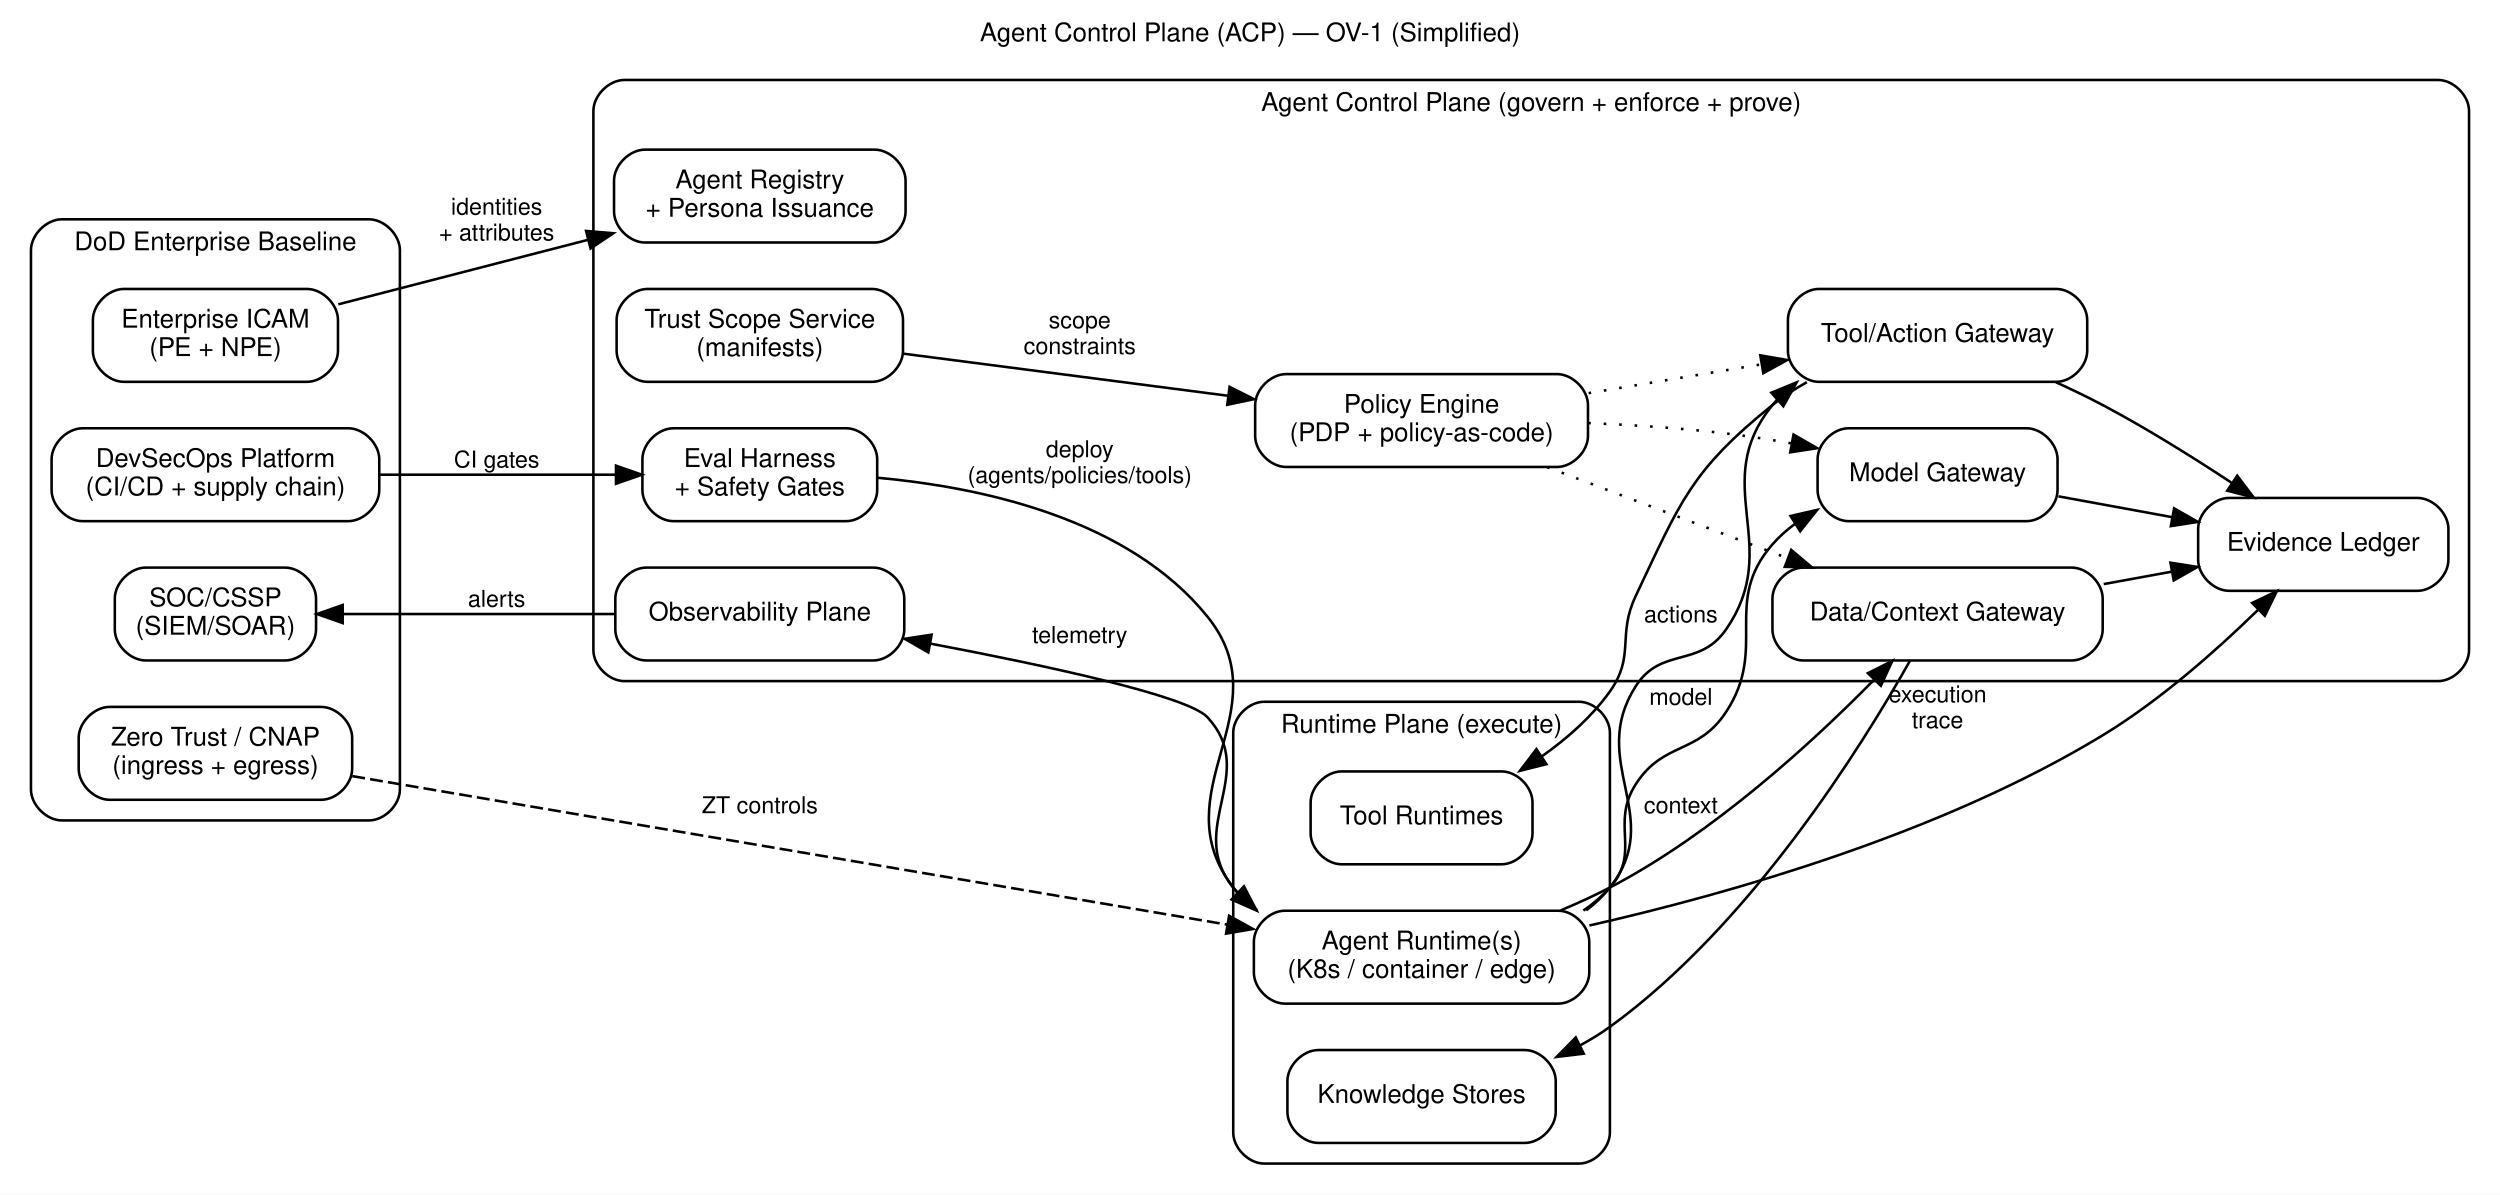
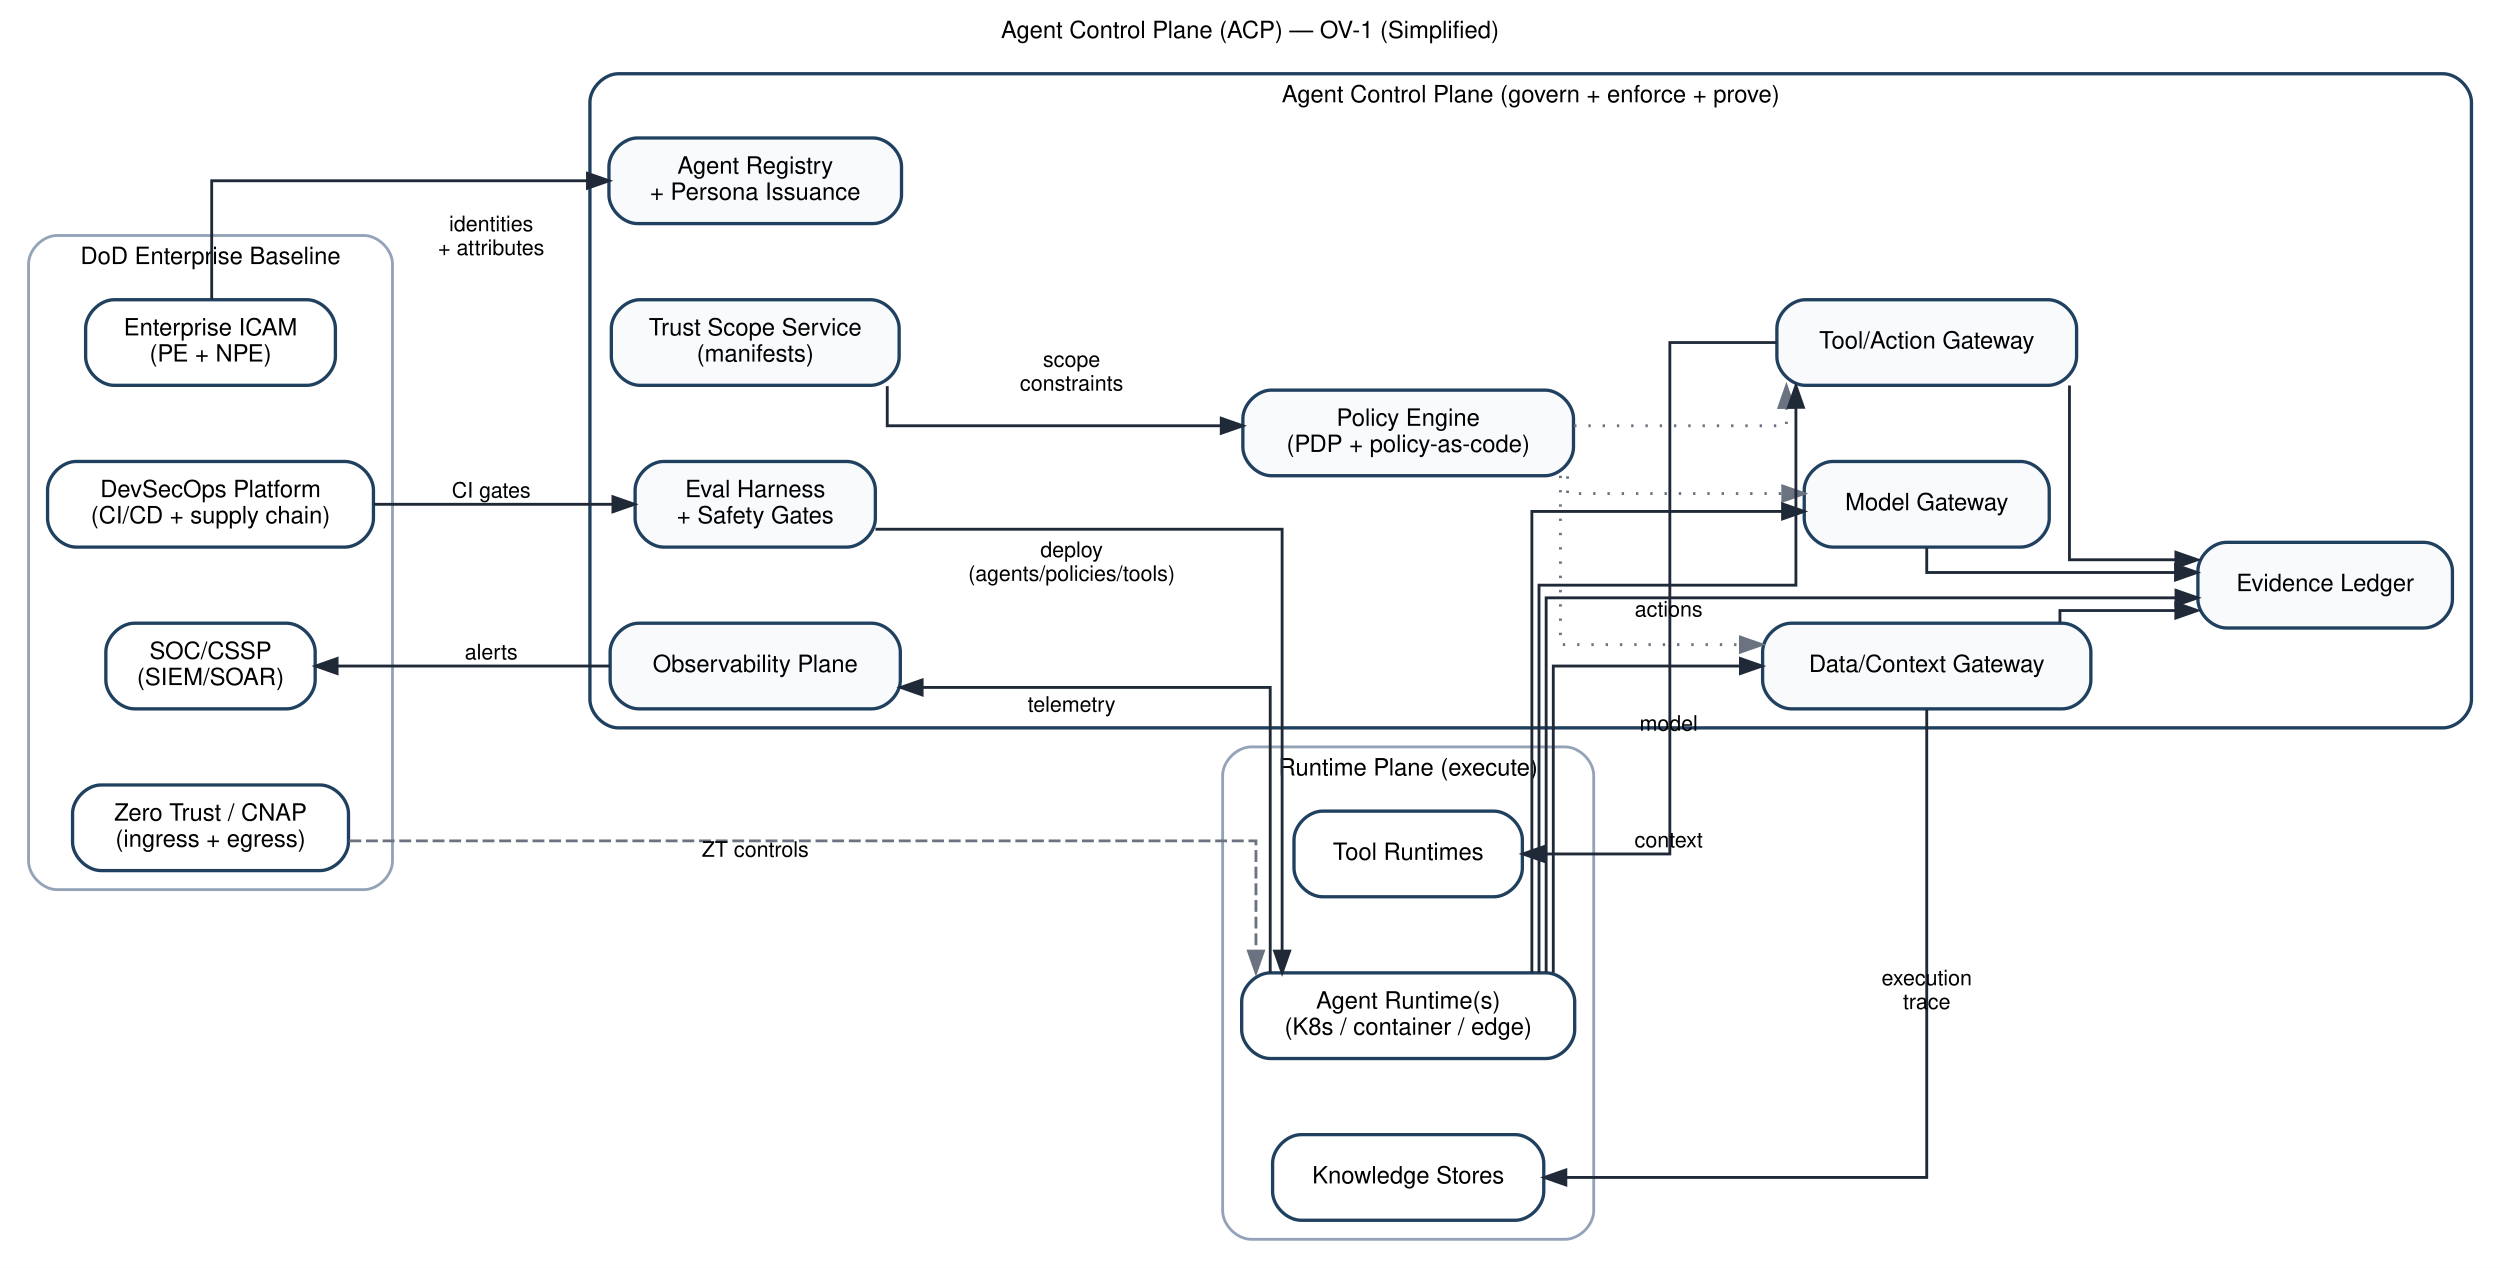
- <svg xmlns="http://www.w3.org/2000/svg" width="969pt" height="463pt" viewBox="0.00 0.00 969.00 463.00">
-   <g id="graph0" class="graph" transform="scale(1 1) rotate(0) translate(4 459)">
-     <polygon fill="white" stroke="transparent" points="-4,4 -4,-459 965,-459 965,4 -4,4" />
-     <text text-anchor="middle" x="480.5" y="-443" font-family="Helvetica,sans-Serif" font-size="10.00">Agent Control Plane (ACP) — OV-1 (Simplified)</text>
+ <svg xmlns="http://www.w3.org/2000/svg" width="1051pt" height="533pt" viewBox="0.00 0.00 1051.00 533.00">
+   <g id="graph0" class="graph" transform="scale(1 1) rotate(0) translate(4 529)">
+     <polygon fill="white" stroke="transparent" points="-4,4 -4,-529 1047,-529 1047,4 -4,4" />
+     <text text-anchor="middle" x="521.5" y="-513" font-family="Helvetica,sans-Serif" font-size="10.00">Agent Control Plane (ACP) — OV-1 (Simplified)</text>
    <g id="clust1" class="cluster">
-       <path fill="none" stroke="black" d="M20,-141C20,-141 139,-141 139,-141 145,-141 151,-147 151,-153 151,-153 151,-362 151,-362 151,-368 145,-374 139,-374 139,-374 20,-374 20,-374 14,-374 8,-368 8,-362 8,-362 8,-153 8,-153 8,-147 14,-141 20,-141" />
-       <text text-anchor="middle" x="79.5" y="-362" font-family="Helvetica,sans-Serif" font-size="10.00">DoD Enterprise Baseline</text>
+       <path fill="white" stroke="#94a3b8" stroke-width="1.2" d="M20,-155C20,-155 149,-155 149,-155 155,-155 161,-161 161,-167 161,-167 161,-418 161,-418 161,-424 155,-430 149,-430 149,-430 20,-430 20,-430 14,-430 8,-424 8,-418 8,-418 8,-167 8,-167 8,-161 14,-155 20,-155" />
+       <text text-anchor="middle" x="84.5" y="-418" font-family="Helvetica,sans-Serif" font-size="10.00">DoD Enterprise Baseline</text>
    </g>
    <g id="clust2" class="cluster">
-       <path fill="none" stroke="black" d="M238,-195C238,-195 941,-195 941,-195 947,-195 953,-201 953,-207 953,-207 953,-416 953,-416 953,-422 947,-428 941,-428 941,-428 238,-428 238,-428 232,-428 226,-422 226,-416 226,-416 226,-207 226,-207 226,-201 232,-195 238,-195" />
-       <text text-anchor="middle" x="589.5" y="-416" font-family="Helvetica,sans-Serif" font-size="10.00">Agent Control Plane (govern + enforce + prove)</text>
+       <path fill="white" stroke="#204060" stroke-width="1.4" d="M256,-223C256,-223 1023,-223 1023,-223 1029,-223 1035,-229 1035,-235 1035,-235 1035,-486 1035,-486 1035,-492 1029,-498 1023,-498 1023,-498 256,-498 256,-498 250,-498 244,-492 244,-486 244,-486 244,-235 244,-235 244,-229 250,-223 256,-223" />
+       <text text-anchor="middle" x="639.5" y="-486" font-family="Helvetica,sans-Serif" font-size="10.00">Agent Control Plane (govern + enforce + prove)</text>
    </g>
    <g id="clust3" class="cluster">
-       <path fill="none" stroke="black" d="M486,-8C486,-8 608,-8 608,-8 614,-8 620,-14 620,-20 620,-20 620,-175 620,-175 620,-181 614,-187 608,-187 608,-187 486,-187 486,-187 480,-187 474,-181 474,-175 474,-175 474,-20 474,-20 474,-14 480,-8 486,-8" />
-       <text text-anchor="middle" x="547" y="-175" font-family="Helvetica,sans-Serif" font-size="10.00">Runtime Plane (execute)</text>
+       <path fill="white" stroke="#94a3b8" stroke-width="1.2" d="M522,-8C522,-8 654,-8 654,-8 660,-8 666,-14 666,-20 666,-20 666,-203 666,-203 666,-209 660,-215 654,-215 654,-215 522,-215 522,-215 516,-215 510,-209 510,-203 510,-203 510,-20 510,-20 510,-14 516,-8 522,-8" />
+       <text text-anchor="middle" x="588" y="-203" font-family="Helvetica,sans-Serif" font-size="10.00">Runtime Plane (execute)</text>
    </g>
    <g id="node1" class="node">
-       <path fill="none" stroke="black" d="M115,-347C115,-347 44,-347 44,-347 38,-347 32,-341 32,-335 32,-335 32,-323 32,-323 32,-317 38,-311 44,-311 44,-311 115,-311 115,-311 121,-311 127,-317 127,-323 127,-323 127,-335 127,-335 127,-341 121,-347 115,-347" />
-       <text text-anchor="middle" x="79.5" y="-332" font-family="Helvetica,sans-Serif" font-size="10.00">Enterprise ICAM</text>
-       <text text-anchor="middle" x="79.5" y="-321" font-family="Helvetica,sans-Serif" font-size="10.00">(PE + NPE)</text>
+       <path fill="#ffffff" stroke="#204060" stroke-width="1.4" d="M125,-403C125,-403 44,-403 44,-403 38,-403 32,-397 32,-391 32,-391 32,-379 32,-379 32,-373 38,-367 44,-367 44,-367 125,-367 125,-367 131,-367 137,-373 137,-379 137,-379 137,-391 137,-391 137,-397 131,-403 125,-403" />
+       <text text-anchor="middle" x="84.5" y="-388" font-family="Helvetica,sans-Serif" font-size="10.00">Enterprise ICAM</text>
+       <text text-anchor="middle" x="84.5" y="-377" font-family="Helvetica,sans-Serif" font-size="10.00">(PE + NPE)</text>
    </g>
    <g id="node5" class="node">
-       <path fill="none" stroke="black" d="M335,-401C335,-401 246,-401 246,-401 240,-401 234,-395 234,-389 234,-389 234,-377 234,-377 234,-371 240,-365 246,-365 246,-365 335,-365 335,-365 341,-365 347,-371 347,-377 347,-377 347,-389 347,-389 347,-395 341,-401 335,-401" />
-       <text text-anchor="middle" x="290.5" y="-386" font-family="Helvetica,sans-Serif" font-size="10.00">Agent Registry</text>
-       <text text-anchor="middle" x="290.5" y="-375" font-family="Helvetica,sans-Serif" font-size="10.00">+ Persona Issuance</text>
+       <path fill="#f8fafc" stroke="#204060" stroke-width="1.4" d="M363,-471C363,-471 264,-471 264,-471 258,-471 252,-465 252,-459 252,-459 252,-447 252,-447 252,-441 258,-435 264,-435 264,-435 363,-435 363,-435 369,-435 375,-441 375,-447 375,-447 375,-459 375,-459 375,-465 369,-471 363,-471" />
+       <text text-anchor="middle" x="313.5" y="-456" font-family="Helvetica,sans-Serif" font-size="10.00">Agent Registry</text>
+       <text text-anchor="middle" x="313.5" y="-445" font-family="Helvetica,sans-Serif" font-size="10.00">+ Persona Issuance</text>
    </g>
    <g id="edge1" class="edge">
-       <path fill="none" stroke="black" d="M127.14,-341.05C155.59,-348.4 192.38,-357.91 223.74,-366.01" />
-       <polygon fill="black" stroke="black" points="223.16,-369.48 233.72,-368.59 224.91,-362.7 223.16,-369.48" />
-       <text text-anchor="middle" x="188.5" y="-375.8" font-family="Helvetica,sans-Serif" font-size="9.00">identities</text>
-       <text text-anchor="middle" x="188.5" y="-365.8" font-family="Helvetica,sans-Serif" font-size="9.00">+ attributes</text>
+       <path fill="none" stroke="#1f2937" stroke-width="1.2" d="M85,-403.22C85,-423.37 85,-453 85,-453 85,-453 242.97,-453 242.97,-453" />
+       <polygon fill="#1f2937" stroke="#1f2937" stroke-width="1.2" points="242.97,-456.15 251.97,-453 242.97,-449.85 242.97,-456.15" />
+       <text text-anchor="middle" x="202.5" y="-431.8" font-family="Helvetica,sans-Serif" font-size="9.00">identities</text>
+       <text text-anchor="middle" x="202.5" y="-421.8" font-family="Helvetica,sans-Serif" font-size="9.00">+ attributes</text>
    </g>
    <g id="node2" class="node">
-       <path fill="none" stroke="black" d="M120.5,-185C120.5,-185 38.5,-185 38.5,-185 32.5,-185 26.5,-179 26.5,-173 26.5,-173 26.5,-161 26.5,-161 26.5,-155 32.5,-149 38.5,-149 38.5,-149 120.5,-149 120.5,-149 126.5,-149 132.5,-155 132.5,-161 132.5,-161 132.5,-173 132.5,-173 132.5,-179 126.5,-185 120.5,-185" />
-       <text text-anchor="middle" x="79.5" y="-170" font-family="Helvetica,sans-Serif" font-size="10.00">Zero Trust / CNAP</text>
-       <text text-anchor="middle" x="79.5" y="-159" font-family="Helvetica,sans-Serif" font-size="10.00">(ingress + egress)</text>
+       <path fill="#ffffff" stroke="#204060" stroke-width="1.4" d="M130.5,-199C130.5,-199 38.5,-199 38.5,-199 32.5,-199 26.5,-193 26.5,-187 26.5,-187 26.5,-175 26.5,-175 26.5,-169 32.5,-163 38.5,-163 38.5,-163 130.5,-163 130.5,-163 136.5,-163 142.5,-169 142.5,-175 142.5,-175 142.5,-187 142.5,-187 142.5,-193 136.5,-199 130.5,-199" />
+       <text text-anchor="middle" x="84.5" y="-184" font-family="Helvetica,sans-Serif" font-size="10.00">Zero Trust / CNAP</text>
+       <text text-anchor="middle" x="84.5" y="-173" font-family="Helvetica,sans-Serif" font-size="10.00">(ingress + egress)</text>
    </g>
    <g id="node14" class="node">
-       <path fill="none" stroke="black" d="M600,-106C600,-106 494,-106 494,-106 488,-106 482,-100 482,-94 482,-94 482,-82 482,-82 482,-76 488,-70 494,-70 494,-70 600,-70 600,-70 606,-70 612,-76 612,-82 612,-82 612,-94 612,-94 612,-100 606,-106 600,-106" />
-       <text text-anchor="middle" x="547" y="-91" font-family="Helvetica,sans-Serif" font-size="10.00">Agent Runtime(s)</text>
-       <text text-anchor="middle" x="547" y="-80" font-family="Helvetica,sans-Serif" font-size="10.00">(K8s / container / edge)</text>
+       <path fill="#ffffff" stroke="#204060" stroke-width="1.4" d="M646,-120C646,-120 530,-120 530,-120 524,-120 518,-114 518,-108 518,-108 518,-96 518,-96 518,-90 524,-84 530,-84 530,-84 646,-84 646,-84 652,-84 658,-90 658,-96 658,-96 658,-108 658,-108 658,-114 652,-120 646,-120" />
+       <text text-anchor="middle" x="588" y="-105" font-family="Helvetica,sans-Serif" font-size="10.00">Agent Runtime(s)</text>
+       <text text-anchor="middle" x="588" y="-94" font-family="Helvetica,sans-Serif" font-size="10.00">(K8s / container / edge)</text>
    </g>
    <g id="edge4" class="edge">
-       <path fill="none" stroke="black" stroke-dasharray="5,2" d="M132.54,-158.17C215.18,-144.14 376.73,-116.73 471.58,-100.63" />
-       <polygon fill="black" stroke="black" points="472.4,-104.04 481.67,-98.92 471.23,-97.14 472.4,-104.04" />
-       <text text-anchor="middle" x="290.5" y="-143.8" font-family="Helvetica,sans-Serif" font-size="9.00">ZT controls</text>
+       <path fill="none" stroke="#6b7280" stroke-width="1.2" stroke-dasharray="5,2" d="M142.86,-175.5C262.41,-175.5 524,-175.5 524,-175.5 524,-175.5 524,-129.17 524,-129.17" />
+       <polygon fill="#6b7280" stroke="#6b7280" stroke-width="1.2" points="527.15,-129.17 524,-120.17 520.85,-129.17 527.15,-129.17" />
+       <text text-anchor="middle" x="313.5" y="-168.8" font-family="Helvetica,sans-Serif" font-size="9.00">ZT controls</text>
    </g>
    <g id="node3" class="node">
-       <path fill="none" stroke="black" d="M131,-293C131,-293 28,-293 28,-293 22,-293 16,-287 16,-281 16,-281 16,-269 16,-269 16,-263 22,-257 28,-257 28,-257 131,-257 131,-257 137,-257 143,-263 143,-269 143,-269 143,-281 143,-281 143,-287 137,-293 131,-293" />
-       <text text-anchor="middle" x="79.5" y="-278" font-family="Helvetica,sans-Serif" font-size="10.00">DevSecOps Platform</text>
-       <text text-anchor="middle" x="79.5" y="-267" font-family="Helvetica,sans-Serif" font-size="10.00">(CI/CD + supply chain)</text>
+       <path fill="#ffffff" stroke="#204060" stroke-width="1.4" d="M141,-335C141,-335 28,-335 28,-335 22,-335 16,-329 16,-323 16,-323 16,-311 16,-311 16,-305 22,-299 28,-299 28,-299 141,-299 141,-299 147,-299 153,-305 153,-311 153,-311 153,-323 153,-323 153,-329 147,-335 141,-335" />
+       <text text-anchor="middle" x="84.5" y="-320" font-family="Helvetica,sans-Serif" font-size="10.00">DevSecOps Platform</text>
+       <text text-anchor="middle" x="84.5" y="-309" font-family="Helvetica,sans-Serif" font-size="10.00">(CI/CD + supply chain)</text>
    </g>
    <g id="node11" class="node">
-       <path fill="none" stroke="black" d="M324,-293C324,-293 257,-293 257,-293 251,-293 245,-287 245,-281 245,-281 245,-269 245,-269 245,-263 251,-257 257,-257 257,-257 324,-257 324,-257 330,-257 336,-263 336,-269 336,-269 336,-281 336,-281 336,-287 330,-293 324,-293" />
-       <text text-anchor="middle" x="290.5" y="-278" font-family="Helvetica,sans-Serif" font-size="10.00">Eval Harness</text>
-       <text text-anchor="middle" x="290.5" y="-267" font-family="Helvetica,sans-Serif" font-size="10.00">+ Safety Gates</text>
+       <path fill="#f8fafc" stroke="#204060" stroke-width="1.4" d="M352,-335C352,-335 275,-335 275,-335 269,-335 263,-329 263,-323 263,-323 263,-311 263,-311 263,-305 269,-299 275,-299 275,-299 352,-299 352,-299 358,-299 364,-305 364,-311 364,-311 364,-323 364,-323 364,-329 358,-335 352,-335" />
+       <text text-anchor="middle" x="313.5" y="-320" font-family="Helvetica,sans-Serif" font-size="10.00">Eval Harness</text>
+       <text text-anchor="middle" x="313.5" y="-309" font-family="Helvetica,sans-Serif" font-size="10.00">+ Safety Gates</text>
    </g>
    <g id="edge2" class="edge">
-       <path fill="none" stroke="black" d="M143.21,-275C172.33,-275 206.65,-275 234.72,-275" />
-       <polygon fill="black" stroke="black" points="234.76,-278.5 244.76,-275 234.76,-271.5 234.76,-278.5" />
-       <text text-anchor="middle" x="188.5" y="-277.8" font-family="Helvetica,sans-Serif" font-size="9.00">CI gates</text>
+       <path fill="none" stroke="#1f2937" stroke-width="1.2" d="M153.21,-317C153.21,-317 253.68,-317 253.68,-317" />
+       <polygon fill="#1f2937" stroke="#1f2937" stroke-width="1.2" points="253.68,-320.15 262.68,-317 253.68,-313.85 253.68,-320.15" />
+       <text text-anchor="middle" x="202.5" y="-319.8" font-family="Helvetica,sans-Serif" font-size="9.00">CI gates</text>
    </g>
    <g id="node4" class="node">
-       <path fill="none" stroke="black" d="M106.5,-239C106.5,-239 52.5,-239 52.5,-239 46.5,-239 40.5,-233 40.5,-227 40.5,-227 40.5,-215 40.5,-215 40.5,-209 46.5,-203 52.5,-203 52.5,-203 106.5,-203 106.5,-203 112.5,-203 118.5,-209 118.5,-215 118.5,-215 118.5,-227 118.5,-227 118.5,-233 112.5,-239 106.5,-239" />
-       <text text-anchor="middle" x="79.5" y="-224" font-family="Helvetica,sans-Serif" font-size="10.00">SOC/CSSP</text>
-       <text text-anchor="middle" x="79.5" y="-213" font-family="Helvetica,sans-Serif" font-size="10.00">(SIEM/SOAR)</text>
+       <path fill="#ffffff" stroke="#204060" stroke-width="1.4" d="M116.5,-267C116.5,-267 52.5,-267 52.5,-267 46.5,-267 40.5,-261 40.5,-255 40.5,-255 40.5,-243 40.5,-243 40.5,-237 46.5,-231 52.5,-231 52.5,-231 116.5,-231 116.5,-231 122.5,-231 128.5,-237 128.5,-243 128.5,-243 128.5,-255 128.5,-255 128.5,-261 122.5,-267 116.5,-267" />
+       <text text-anchor="middle" x="84.5" y="-252" font-family="Helvetica,sans-Serif" font-size="10.00">SOC/CSSP</text>
+       <text text-anchor="middle" x="84.5" y="-241" font-family="Helvetica,sans-Serif" font-size="10.00">(SIEM/SOAR)</text>
    </g>
    <g id="node6" class="node">
-       <path fill="none" stroke="black" d="M334,-347C334,-347 247,-347 247,-347 241,-347 235,-341 235,-335 235,-335 235,-323 235,-323 235,-317 241,-311 247,-311 247,-311 334,-311 334,-311 340,-311 346,-317 346,-323 346,-323 346,-335 346,-335 346,-341 340,-347 334,-347" />
-       <text text-anchor="middle" x="290.5" y="-332" font-family="Helvetica,sans-Serif" font-size="10.00">Trust Scope Service</text>
-       <text text-anchor="middle" x="290.5" y="-321" font-family="Helvetica,sans-Serif" font-size="10.00">(manifests)</text>
+       <path fill="#f8fafc" stroke="#204060" stroke-width="1.4" d="M362,-403C362,-403 265,-403 265,-403 259,-403 253,-397 253,-391 253,-391 253,-379 253,-379 253,-373 259,-367 265,-367 265,-367 362,-367 362,-367 368,-367 374,-373 374,-379 374,-379 374,-391 374,-391 374,-397 368,-403 362,-403" />
+       <text text-anchor="middle" x="313.5" y="-388" font-family="Helvetica,sans-Serif" font-size="10.00">Trust Scope Service</text>
+       <text text-anchor="middle" x="313.5" y="-377" font-family="Helvetica,sans-Serif" font-size="10.00">(manifests)</text>
    </g>
    <g id="node7" class="node">
-       <path fill="none" stroke="black" d="M599.5,-314C599.5,-314 494.5,-314 494.5,-314 488.5,-314 482.5,-308 482.5,-302 482.5,-302 482.5,-290 482.5,-290 482.5,-284 488.5,-278 494.5,-278 494.5,-278 599.5,-278 599.5,-278 605.5,-278 611.5,-284 611.5,-290 611.5,-290 611.5,-302 611.5,-302 611.5,-308 605.5,-314 599.5,-314" />
-       <text text-anchor="middle" x="547" y="-299" font-family="Helvetica,sans-Serif" font-size="10.00">Policy Engine</text>
-       <text text-anchor="middle" x="547" y="-288" font-family="Helvetica,sans-Serif" font-size="10.00">(PDP + policy-as-code)</text>
+       <path fill="#f8fafc" stroke="#204060" stroke-width="1.4" d="M645.5,-365C645.5,-365 530.5,-365 530.5,-365 524.5,-365 518.5,-359 518.5,-353 518.5,-353 518.5,-341 518.5,-341 518.5,-335 524.5,-329 530.5,-329 530.5,-329 645.5,-329 645.5,-329 651.5,-329 657.5,-335 657.5,-341 657.5,-341 657.5,-353 657.5,-353 657.5,-359 651.5,-365 645.5,-365" />
+       <text text-anchor="middle" x="588" y="-350" font-family="Helvetica,sans-Serif" font-size="10.00">Policy Engine</text>
+       <text text-anchor="middle" x="588" y="-339" font-family="Helvetica,sans-Serif" font-size="10.00">(PDP + policy-as-code)</text>
    </g>
    <g id="edge10" class="edge">
-       <path fill="none" stroke="black" d="M346.1,-321.92C382.85,-317.15 431.78,-310.81 472.02,-305.59" />
-       <polygon fill="black" stroke="black" points="472.59,-309.05 482.05,-304.29 471.69,-302.11 472.59,-309.05" />
-       <text text-anchor="middle" x="414.5" y="-331.8" font-family="Helvetica,sans-Serif" font-size="9.00">scope</text>
-       <text text-anchor="middle" x="414.5" y="-321.8" font-family="Helvetica,sans-Serif" font-size="9.00">constraints</text>
+       <path fill="none" stroke="#1f2937" stroke-width="1.2" d="M369,-366.68C369,-358.21 369,-350 369,-350 369,-350 509.41,-350 509.41,-350" />
+       <polygon fill="#1f2937" stroke="#1f2937" stroke-width="1.2" points="509.41,-353.15 518.41,-350 509.41,-346.85 509.41,-353.15" />
+       <text text-anchor="middle" x="446.5" y="-374.8" font-family="Helvetica,sans-Serif" font-size="9.00">scope</text>
+       <text text-anchor="middle" x="446.5" y="-364.8" font-family="Helvetica,sans-Serif" font-size="9.00">constraints</text>
    </g>
    <g id="node8" class="node">
-       <path fill="none" stroke="black" d="M781.5,-293C781.5,-293 712.5,-293 712.5,-293 706.5,-293 700.5,-287 700.5,-281 700.5,-281 700.5,-269 700.5,-269 700.5,-263 706.5,-257 712.5,-257 712.5,-257 781.5,-257 781.5,-257 787.5,-257 793.5,-263 793.5,-269 793.5,-269 793.5,-281 793.5,-281 793.5,-287 787.5,-293 781.5,-293" />
-       <text text-anchor="middle" x="747" y="-272.5" font-family="Helvetica,sans-Serif" font-size="10.00">Model Gateway</text>
+       <path fill="#f8fafc" stroke="#204060" stroke-width="1.4" d="M845.5,-335C845.5,-335 766.5,-335 766.5,-335 760.5,-335 754.5,-329 754.5,-323 754.5,-323 754.5,-311 754.5,-311 754.5,-305 760.5,-299 766.5,-299 766.5,-299 845.5,-299 845.5,-299 851.5,-299 857.5,-305 857.5,-311 857.5,-311 857.5,-323 857.5,-323 857.5,-329 851.5,-335 845.5,-335" />
+       <text text-anchor="middle" x="806" y="-314.5" font-family="Helvetica,sans-Serif" font-size="10.00">Model Gateway</text>
    </g>
    <g id="edge11" class="edge">
-       <path fill="none" stroke="black" stroke-dasharray="1,5" d="M611.6,-295.04C628.96,-294.3 647.74,-293.06 665,-291 673.29,-290.01 681.99,-288.64 690.5,-287.12" />
-       <polygon fill="black" stroke="black" points="691.17,-290.56 700.36,-285.28 689.89,-283.68 691.17,-290.56" />
+       <path fill="none" stroke="#6b7280" stroke-width="1.2" stroke-dasharray="1,5" d="M655,-328.74C655,-324.65 655,-321.5 655,-321.5 655,-321.5 745.46,-321.5 745.46,-321.5" />
+       <polygon fill="#6b7280" stroke="#6b7280" stroke-width="1.2" points="745.46,-324.65 754.46,-321.5 745.46,-318.35 745.46,-324.65" />
    </g>
    <g id="node9" class="node">
-       <path fill="none" stroke="black" d="M799,-239C799,-239 695,-239 695,-239 689,-239 683,-233 683,-227 683,-227 683,-215 683,-215 683,-209 689,-203 695,-203 695,-203 799,-203 799,-203 805,-203 811,-209 811,-215 811,-215 811,-227 811,-227 811,-233 805,-239 799,-239" />
-       <text text-anchor="middle" x="747" y="-218.5" font-family="Helvetica,sans-Serif" font-size="10.00">Data/Context Gateway</text>
+       <path fill="#f8fafc" stroke="#204060" stroke-width="1.4" d="M863,-267C863,-267 749,-267 749,-267 743,-267 737,-261 737,-255 737,-255 737,-243 737,-243 737,-237 743,-231 749,-231 749,-231 863,-231 863,-231 869,-231 875,-237 875,-243 875,-243 875,-255 875,-255 875,-261 869,-267 863,-267" />
+       <text text-anchor="middle" x="806" y="-246.5" font-family="Helvetica,sans-Serif" font-size="10.00">Data/Context Gateway</text>
    </g>
    <g id="edge12" class="edge">
-       <path fill="none" stroke="black" stroke-dasharray="1,5" d="M595.68,-277.94C623.76,-267.3 659.47,-253.78 689.03,-242.58" />
-       <polygon fill="black" stroke="black" points="690.28,-245.85 698.39,-239.03 687.8,-239.3 690.28,-245.85" />
+       <path fill="none" stroke="#6b7280" stroke-width="1.2" stroke-dasharray="1,5" d="M652,-328.99C652,-302.98 652,-258 652,-258 652,-258 727.66,-258 727.66,-258" />
+       <polygon fill="#6b7280" stroke="#6b7280" stroke-width="1.2" points="727.66,-261.15 736.66,-258 727.66,-254.85 727.66,-261.15" />
    </g>
    <g id="node10" class="node">
-       <path fill="none" stroke="black" d="M793,-347C793,-347 701,-347 701,-347 695,-347 689,-341 689,-335 689,-335 689,-323 689,-323 689,-317 695,-311 701,-311 701,-311 793,-311 793,-311 799,-311 805,-317 805,-323 805,-323 805,-335 805,-335 805,-341 799,-347 793,-347" />
-       <text text-anchor="middle" x="747" y="-326.5" font-family="Helvetica,sans-Serif" font-size="10.00">Tool/Action Gateway</text>
+       <path fill="#f8fafc" stroke="#204060" stroke-width="1.4" d="M857,-403C857,-403 755,-403 755,-403 749,-403 743,-397 743,-391 743,-391 743,-379 743,-379 743,-373 749,-367 755,-367 755,-367 857,-367 857,-367 863,-367 869,-373 869,-379 869,-379 869,-391 869,-391 869,-397 863,-403 857,-403" />
+       <text text-anchor="middle" x="806" y="-382.5" font-family="Helvetica,sans-Serif" font-size="10.00">Tool/Action Gateway</text>
    </g>
    <g id="edge13" class="edge">
-       <path fill="none" stroke="black" stroke-dasharray="1,5" d="M611.74,-306.62C633.11,-310.19 657.01,-314.17 678.65,-317.77" />
-       <polygon fill="black" stroke="black" points="678.3,-321.27 688.74,-319.46 679.45,-314.36 678.3,-321.27" />
+       <path fill="none" stroke="#6b7280" stroke-width="1.2" stroke-dasharray="1,5" d="M657.74,-350C700.46,-350 747,-350 747,-350 747,-350 747,-357.68 747,-357.68" />
+       <polygon fill="#6b7280" stroke="#6b7280" stroke-width="1.2" points="743.85,-357.68 747,-366.68 750.15,-357.68 743.85,-357.68" />
    </g>
    <g id="node12" class="node">
-       <path fill="none" stroke="black" d="M933,-266C933,-266 860,-266 860,-266 854,-266 848,-260 848,-254 848,-254 848,-242 848,-242 848,-236 854,-230 860,-230 860,-230 933,-230 933,-230 939,-230 945,-236 945,-242 945,-242 945,-254 945,-254 945,-260 939,-266 933,-266" />
-       <text text-anchor="middle" x="896.5" y="-245.5" font-family="Helvetica,sans-Serif" font-size="10.00">Evidence Ledger</text>
+       <path fill="#f8fafc" stroke="#204060" stroke-width="1.4" d="M1015,-301C1015,-301 932,-301 932,-301 926,-301 920,-295 920,-289 920,-289 920,-277 920,-277 920,-271 926,-265 932,-265 932,-265 1015,-265 1015,-265 1021,-265 1027,-271 1027,-277 1027,-277 1027,-289 1027,-289 1027,-295 1021,-301 1015,-301" />
+       <text text-anchor="middle" x="973.5" y="-280.5" font-family="Helvetica,sans-Serif" font-size="10.00">Evidence Ledger</text>
    </g>
    <g id="edge14" class="edge">
-       <path fill="none" stroke="black" d="M793.86,-266.61C807.81,-264.05 823.32,-261.21 837.94,-258.54" />
-       <polygon fill="black" stroke="black" points="838.68,-261.96 847.88,-256.72 837.42,-255.07 838.68,-261.96" />
+       <path fill="none" stroke="#1f2937" stroke-width="1.2" d="M806,-298.68C806,-293.06 806,-288.33 806,-288.33 806,-288.33 910.58,-288.33 910.58,-288.33" />
+       <polygon fill="#1f2937" stroke="#1f2937" stroke-width="1.2" points="910.58,-291.48 919.58,-288.33 910.58,-285.18 910.58,-291.48" />
    </g>
    <g id="edge15" class="edge">
-       <path fill="none" stroke="black" d="M811.41,-232.61C820.16,-234.21 829.12,-235.85 837.76,-237.43" />
-       <polygon fill="black" stroke="black" points="837.27,-240.9 847.74,-239.26 838.53,-234.01 837.27,-240.9" />
+       <path fill="none" stroke="#1f2937" stroke-width="1.2" d="M862,-267.38C862,-270.28 862,-272.33 862,-272.33 862,-272.33 910.71,-272.33 910.71,-272.33" />
+       <polygon fill="#1f2937" stroke="#1f2937" stroke-width="1.2" points="910.71,-275.48 919.71,-272.33 910.71,-269.18 910.71,-275.48" />
    </g>
    <g id="node15" class="node">
-       <path fill="none" stroke="black" d="M587,-52C587,-52 507,-52 507,-52 501,-52 495,-46 495,-40 495,-40 495,-28 495,-28 495,-22 501,-16 507,-16 507,-16 587,-16 587,-16 593,-16 599,-22 599,-28 599,-28 599,-40 599,-40 599,-46 593,-52 587,-52" />
-       <text text-anchor="middle" x="547" y="-31.5" font-family="Helvetica,sans-Serif" font-size="10.00">Knowledge Stores</text>
+       <path fill="#ffffff" stroke="#204060" stroke-width="1.4" d="M633,-52C633,-52 543,-52 543,-52 537,-52 531,-46 531,-40 531,-40 531,-28 531,-28 531,-22 537,-16 543,-16 543,-16 633,-16 633,-16 639,-16 645,-22 645,-28 645,-28 645,-40 645,-40 645,-46 639,-52 633,-52" />
+       <text text-anchor="middle" x="588" y="-31.5" font-family="Helvetica,sans-Serif" font-size="10.00">Knowledge Stores</text>
    </g>
    <g id="edge7" class="edge">
-       <path fill="none" stroke="black" d="M736.34,-202.95C717.92,-170.17 674.71,-100.59 620,-61 616.37,-58.38 612.46,-55.98 608.4,-53.79" />
-       <polygon fill="black" stroke="black" points="609.85,-50.6 599.33,-49.32 606.76,-56.88 609.85,-50.6" />
+       <path fill="none" stroke="#1f2937" stroke-width="1.2" d="M806,-230.67C806,-178.68 806,-34 806,-34 806,-34 654.28,-34 654.28,-34" />
+       <polygon fill="#1f2937" stroke="#1f2937" stroke-width="1.2" points="654.28,-30.85 645.28,-34 654.28,-37.15 654.28,-30.85" />
    </g>
    <g id="edge16" class="edge">
-       <path fill="none" stroke="black" d="M792.83,-310.87C799.01,-308.05 805.22,-305.06 811,-302 827.98,-293.01 846.02,-281.74 861.05,-271.82" />
-       <polygon fill="black" stroke="black" points="863.15,-274.63 869.53,-266.17 859.27,-268.81 863.15,-274.63" />
+       <path fill="none" stroke="#1f2937" stroke-width="1.2" d="M866,-366.96C866,-340.34 866,-293.67 866,-293.67 866,-293.67 910.75,-293.67 910.75,-293.67" />
+       <polygon fill="#1f2937" stroke="#1f2937" stroke-width="1.2" points="910.75,-296.82 919.75,-293.67 910.75,-290.52 910.75,-296.82" />
    </g>
    <g id="node16" class="node">
-       <path fill="none" stroke="black" d="M578,-160C578,-160 516,-160 516,-160 510,-160 504,-154 504,-148 504,-148 504,-136 504,-136 504,-130 510,-124 516,-124 516,-124 578,-124 578,-124 584,-124 590,-130 590,-136 590,-136 590,-148 590,-148 590,-154 584,-160 578,-160" />
-       <text text-anchor="middle" x="547" y="-139.5" font-family="Helvetica,sans-Serif" font-size="10.00">Tool Runtimes</text>
+       <path fill="#ffffff" stroke="#204060" stroke-width="1.4" d="M624,-188C624,-188 552,-188 552,-188 546,-188 540,-182 540,-176 540,-176 540,-164 540,-164 540,-158 546,-152 552,-152 552,-152 624,-152 624,-152 630,-152 636,-158 636,-164 636,-164 636,-176 636,-176 636,-182 630,-188 624,-188" />
+       <text text-anchor="middle" x="588" y="-167.5" font-family="Helvetica,sans-Serif" font-size="10.00">Tool Runtimes</text>
    </g>
    <g id="edge9" class="edge">
-       <path fill="none" stroke="black" d="M696.34,-310.87C691.62,-308.23 687.08,-305.28 683,-302 651.47,-276.65 647.33,-264.55 630,-228 622.7,-212.61 629.88,-204.88 620,-191 613.01,-181.18 603.4,-172.73 593.47,-165.74" />
-       <polygon fill="black" stroke="black" points="595.38,-162.81 585.11,-160.22 591.52,-168.65 595.38,-162.81" />
+       <path fill="none" stroke="#1f2937" stroke-width="1.2" d="M742.86,-385C719.23,-385 698,-385 698,-385 698,-385 698,-170 698,-170 698,-170 645.25,-170 645.25,-170" />
+       <polygon fill="#1f2937" stroke="#1f2937" stroke-width="1.2" points="645.25,-166.85 636.25,-170 645.25,-173.15 645.25,-166.85" />
    </g>
    <g id="edge3" class="edge">
-       <path fill="none" stroke="black" d="M336.2,-273.82C376.27,-270.17 433.32,-258.05 464,-220 493.42,-183.51 445.5,-152.22 474,-115 474.49,-114.36 474.99,-113.74 475.51,-113.14" />
-       <polygon fill="black" stroke="black" points="478.16,-115.45 483.06,-106.05 473.37,-110.34 478.16,-115.45" />
-       <text text-anchor="middle" x="414.5" y="-281.8" font-family="Helvetica,sans-Serif" font-size="9.00">deploy</text>
-       <text text-anchor="middle" x="414.5" y="-271.8" font-family="Helvetica,sans-Serif" font-size="9.00">(agents/policies/tools)</text>
+       <path fill="none" stroke="#1f2937" stroke-width="1.2" d="M364.04,-306.5C429.41,-306.5 535,-306.5 535,-306.5 535,-306.5 535,-129.15 535,-129.15" />
+       <polygon fill="#1f2937" stroke="#1f2937" stroke-width="1.2" points="538.15,-129.15 535,-120.15 531.85,-129.15 538.15,-129.15" />
+       <text text-anchor="middle" x="446.5" y="-294.8" font-family="Helvetica,sans-Serif" font-size="9.00">deploy</text>
+       <text text-anchor="middle" x="446.5" y="-284.8" font-family="Helvetica,sans-Serif" font-size="9.00">(agents/policies/tools)</text>
    </g>
    <g id="node13" class="node">
-       <path fill="none" stroke="black" d="M334.5,-239C334.5,-239 246.5,-239 246.5,-239 240.5,-239 234.5,-233 234.5,-227 234.5,-227 234.5,-215 234.5,-215 234.5,-209 240.5,-203 246.5,-203 246.5,-203 334.5,-203 334.5,-203 340.5,-203 346.5,-209 346.5,-215 346.5,-215 346.5,-227 346.5,-227 346.5,-233 340.5,-239 334.5,-239" />
-       <text text-anchor="middle" x="290.5" y="-218.5" font-family="Helvetica,sans-Serif" font-size="10.00">Observability Plane</text>
+       <path fill="#f8fafc" stroke="#204060" stroke-width="1.4" d="M362.5,-267C362.5,-267 264.5,-267 264.5,-267 258.5,-267 252.5,-261 252.5,-255 252.5,-255 252.5,-243 252.5,-243 252.5,-237 258.5,-231 264.5,-231 264.5,-231 362.5,-231 362.5,-231 368.5,-231 374.5,-237 374.5,-243 374.5,-243 374.5,-255 374.5,-255 374.5,-261 368.5,-267 362.5,-267" />
+       <text text-anchor="middle" x="313.5" y="-246.5" font-family="Helvetica,sans-Serif" font-size="10.00">Observability Plane</text>
+     </g>
+     <g id="edge19" class="edge">
+       <path fill="none" stroke="#1f2937" stroke-width="1.2" d="M252.43,-249C252.43,-249 137.72,-249 137.72,-249" />
+       <polygon fill="#1f2937" stroke="#1f2937" stroke-width="1.2" points="137.72,-245.85 128.72,-249 137.72,-252.15 137.72,-245.85" />
+       <text text-anchor="middle" x="202.5" y="-251.8" font-family="Helvetica,sans-Serif" font-size="9.00">alerts</text>
+     </g>
+     <g id="edge5" class="edge">
+       <path fill="none" stroke="#1f2937" stroke-width="1.2" d="M640,-120.08C640,-171.34 640,-314 640,-314 640,-314 745.39,-314 745.39,-314" />
+       <polygon fill="#1f2937" stroke="#1f2937" stroke-width="1.2" points="745.39,-317.15 754.39,-314 745.39,-310.85 745.39,-317.15" />
+       <text text-anchor="middle" x="697.5" y="-221.8" font-family="Helvetica,sans-Serif" font-size="9.00">model</text>
+     </g>
+     <g id="edge6" class="edge">
+       <path fill="none" stroke="#1f2937" stroke-width="1.2" d="M649,-120.03C649,-159.28 649,-249 649,-249 649,-249 727.68,-249 727.68,-249" />
+       <polygon fill="#1f2937" stroke="#1f2937" stroke-width="1.2" points="727.68,-252.15 736.68,-249 727.68,-245.85 727.68,-252.15" />
+       <text text-anchor="middle" x="697.5" y="-172.8" font-family="Helvetica,sans-Serif" font-size="9.00">context</text>
+     </g>
+     <g id="edge8" class="edge">
+       <path fill="none" stroke="#1f2937" stroke-width="1.2" d="M643,-120.02C643,-165.8 643,-283 643,-283 643,-283 751,-283 751,-283 751,-283 751,-357.76 751,-357.76" />
+       <polygon fill="#1f2937" stroke="#1f2937" stroke-width="1.2" points="747.85,-357.76 751,-366.76 754.15,-357.76 747.85,-357.76" />
+       <text text-anchor="middle" x="697.5" y="-269.8" font-family="Helvetica,sans-Serif" font-size="9.00">actions</text>
+     </g>
+     <g id="edge17" class="edge">
+       <path fill="none" stroke="#1f2937" stroke-width="1.2" d="M646,-120.14C646,-165.02 646,-277.67 646,-277.67 646,-277.67 910.79,-277.67 910.79,-277.67" />
+       <polygon fill="#1f2937" stroke="#1f2937" stroke-width="1.2" points="910.79,-280.82 919.79,-277.67 910.79,-274.52 910.79,-280.82" />
+       <text text-anchor="middle" x="806" y="-114.8" font-family="Helvetica,sans-Serif" font-size="9.00">execution</text>
+       <text text-anchor="middle" x="806" y="-104.8" font-family="Helvetica,sans-Serif" font-size="9.00">trace</text>
    </g>
    <g id="edge18" class="edge">
-       <path fill="none" stroke="black" d="M234.48,-221C201.77,-221 160.65,-221 129.13,-221" />
-       <polygon fill="black" stroke="black" points="128.83,-217.5 118.83,-221 128.83,-224.5 128.83,-217.5" />
-       <text text-anchor="middle" x="188.5" y="-223.8" font-family="Helvetica,sans-Serif" font-size="9.00">alerts</text>
-     </g>
-     <g id="edge5" class="edge">
-       <path fill="none" stroke="black" d="M609.71,-106.06C613.49,-108.65 616.98,-111.61 620,-115 632.2,-128.67 620.1,-139.58 630,-155 640.76,-171.77 654.03,-166.37 665,-183 681.51,-208.02 663.28,-225.42 683,-248 685.61,-250.99 688.61,-253.66 691.86,-256.04" />
-       <polygon fill="black" stroke="black" points="690.01,-259.01 700.34,-261.38 693.74,-253.09 690.01,-259.01" />
-       <text text-anchor="middle" x="647.5" y="-185.8" font-family="Helvetica,sans-Serif" font-size="9.00">model</text>
-     </g>
-     <g id="edge6" class="edge">
-       <path fill="none" stroke="black" d="M600.95,-106.15C607.48,-108.88 613.96,-111.85 620,-115 660.02,-135.89 698.61,-171.34 722.31,-195.44" />
-       <polygon fill="black" stroke="black" points="719.99,-198.08 729.46,-202.83 725.02,-193.21 719.99,-198.08" />
-       <text text-anchor="middle" x="647.5" y="-143.8" font-family="Helvetica,sans-Serif" font-size="9.00">context</text>
-     </g>
-     <g id="edge8" class="edge">
-       <path fill="none" stroke="black" d="M610.81,-106.15C614.23,-108.72 617.35,-111.65 620,-115 641.7,-142.4 611.18,-163.55 630,-193 639.89,-208.48 654.52,-199.91 665,-215 687.52,-247.44 658.02,-271.42 683,-302 683.59,-302.73 684.21,-303.43 684.85,-304.12" />
-       <polygon fill="black" stroke="black" points="682.58,-306.79 692.39,-310.8 687.23,-301.55 682.58,-306.79" />
-       <text text-anchor="middle" x="647.5" y="-217.8" font-family="Helvetica,sans-Serif" font-size="9.00">actions</text>
-     </g>
-     <g id="edge17" class="edge">
-       <path fill="none" stroke="black" d="M612.05,-100.28C667.57,-112.89 748.59,-136.1 811,-174 833.2,-187.48 855.18,-206.97 871.15,-222.56" />
-       <polygon fill="black" stroke="black" points="868.93,-225.29 878.48,-229.86 873.86,-220.32 868.93,-225.29" />
-       <text text-anchor="middle" x="747" y="-186.8" font-family="Helvetica,sans-Serif" font-size="9.00">execution</text>
-       <text text-anchor="middle" x="747" y="-176.8" font-family="Helvetica,sans-Serif" font-size="9.00">trace</text>
-     </g>
-     <g id="edge19" class="edge">
-       <path fill="none" stroke="black" d="M483.27,-106.22C479.83,-108.77 476.69,-111.68 474,-115 455.32,-138.05 484.15,-159.22 464,-181 456.44,-189.17 402.19,-200.9 356.52,-209.55" />
-       <polygon fill="black" stroke="black" points="355.82,-206.12 346.63,-211.4 357.1,-213 355.82,-206.12" />
-       <text text-anchor="middle" x="414.5" y="-209.8" font-family="Helvetica,sans-Serif" font-size="9.00">telemetry</text>
+       <path fill="none" stroke="#1f2937" stroke-width="1.2" d="M530,-120.04C530,-157.45 530,-240 530,-240 530,-240 383.67,-240 383.67,-240" />
+       <polygon fill="#1f2937" stroke="#1f2937" stroke-width="1.2" points="383.67,-236.85 374.67,-240 383.67,-243.15 383.67,-236.85" />
+       <text text-anchor="middle" x="446.5" y="-229.8" font-family="Helvetica,sans-Serif" font-size="9.00">telemetry</text>
    </g>
  </g>
</svg>
